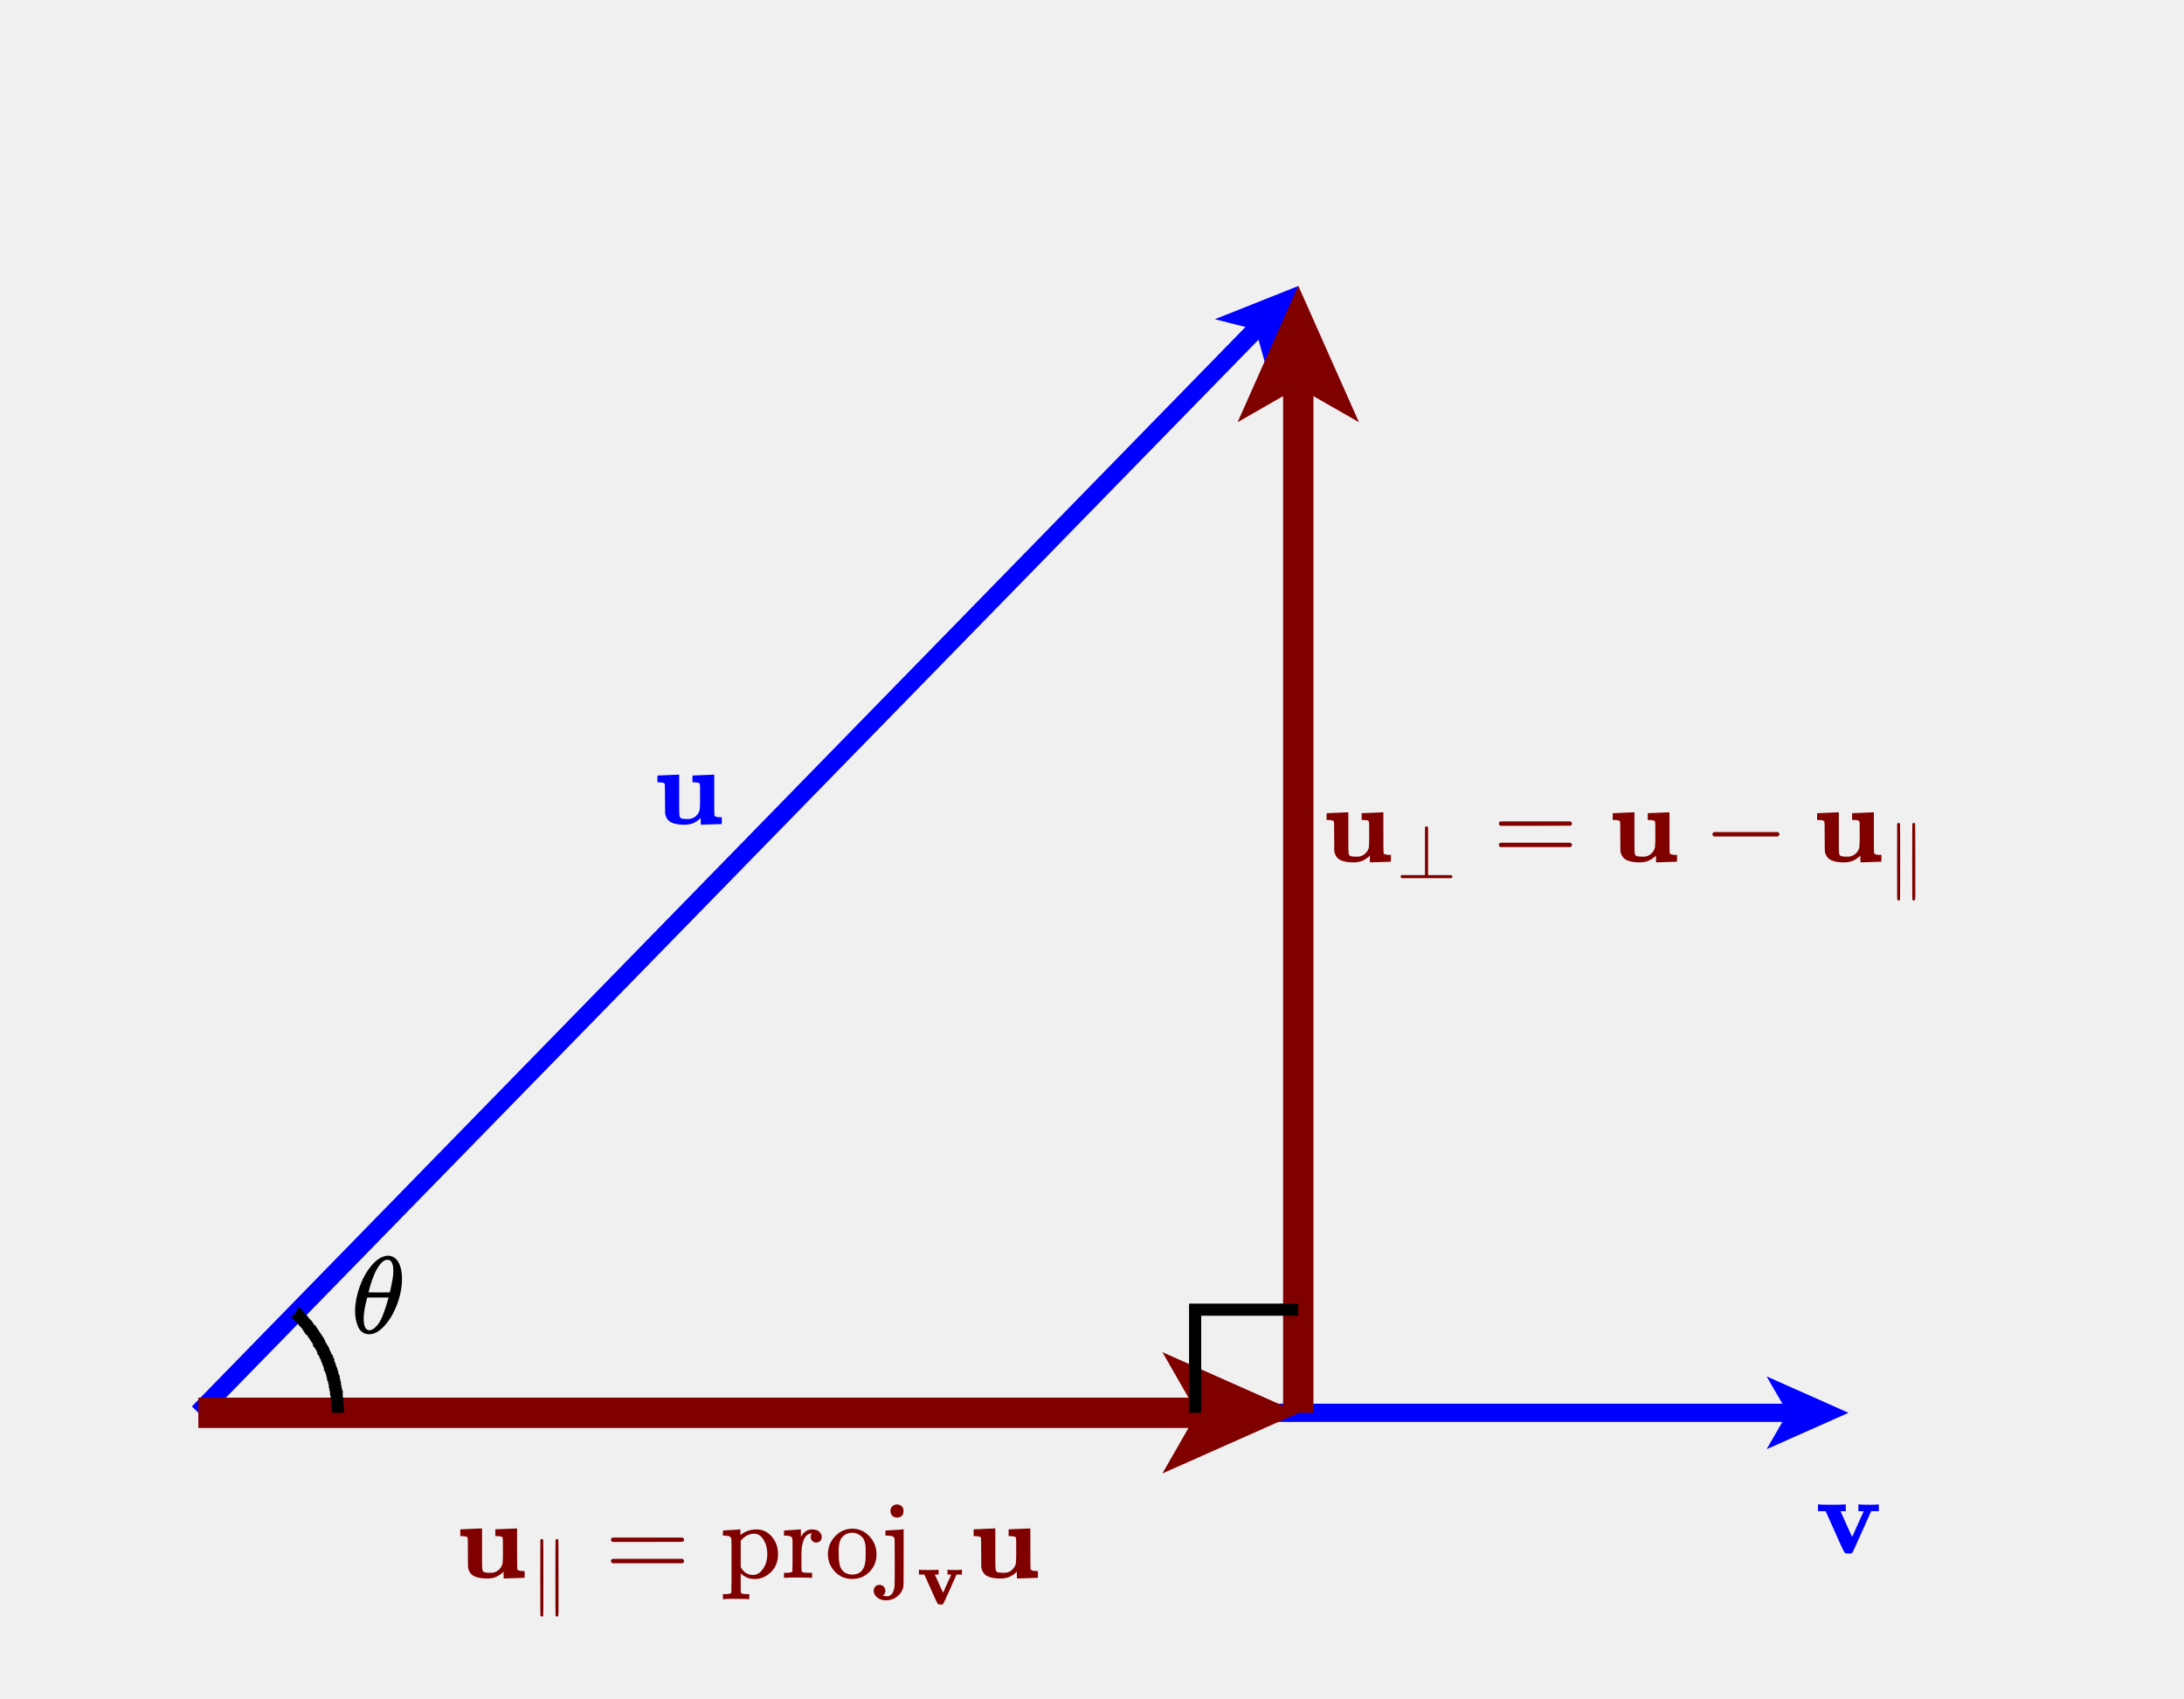
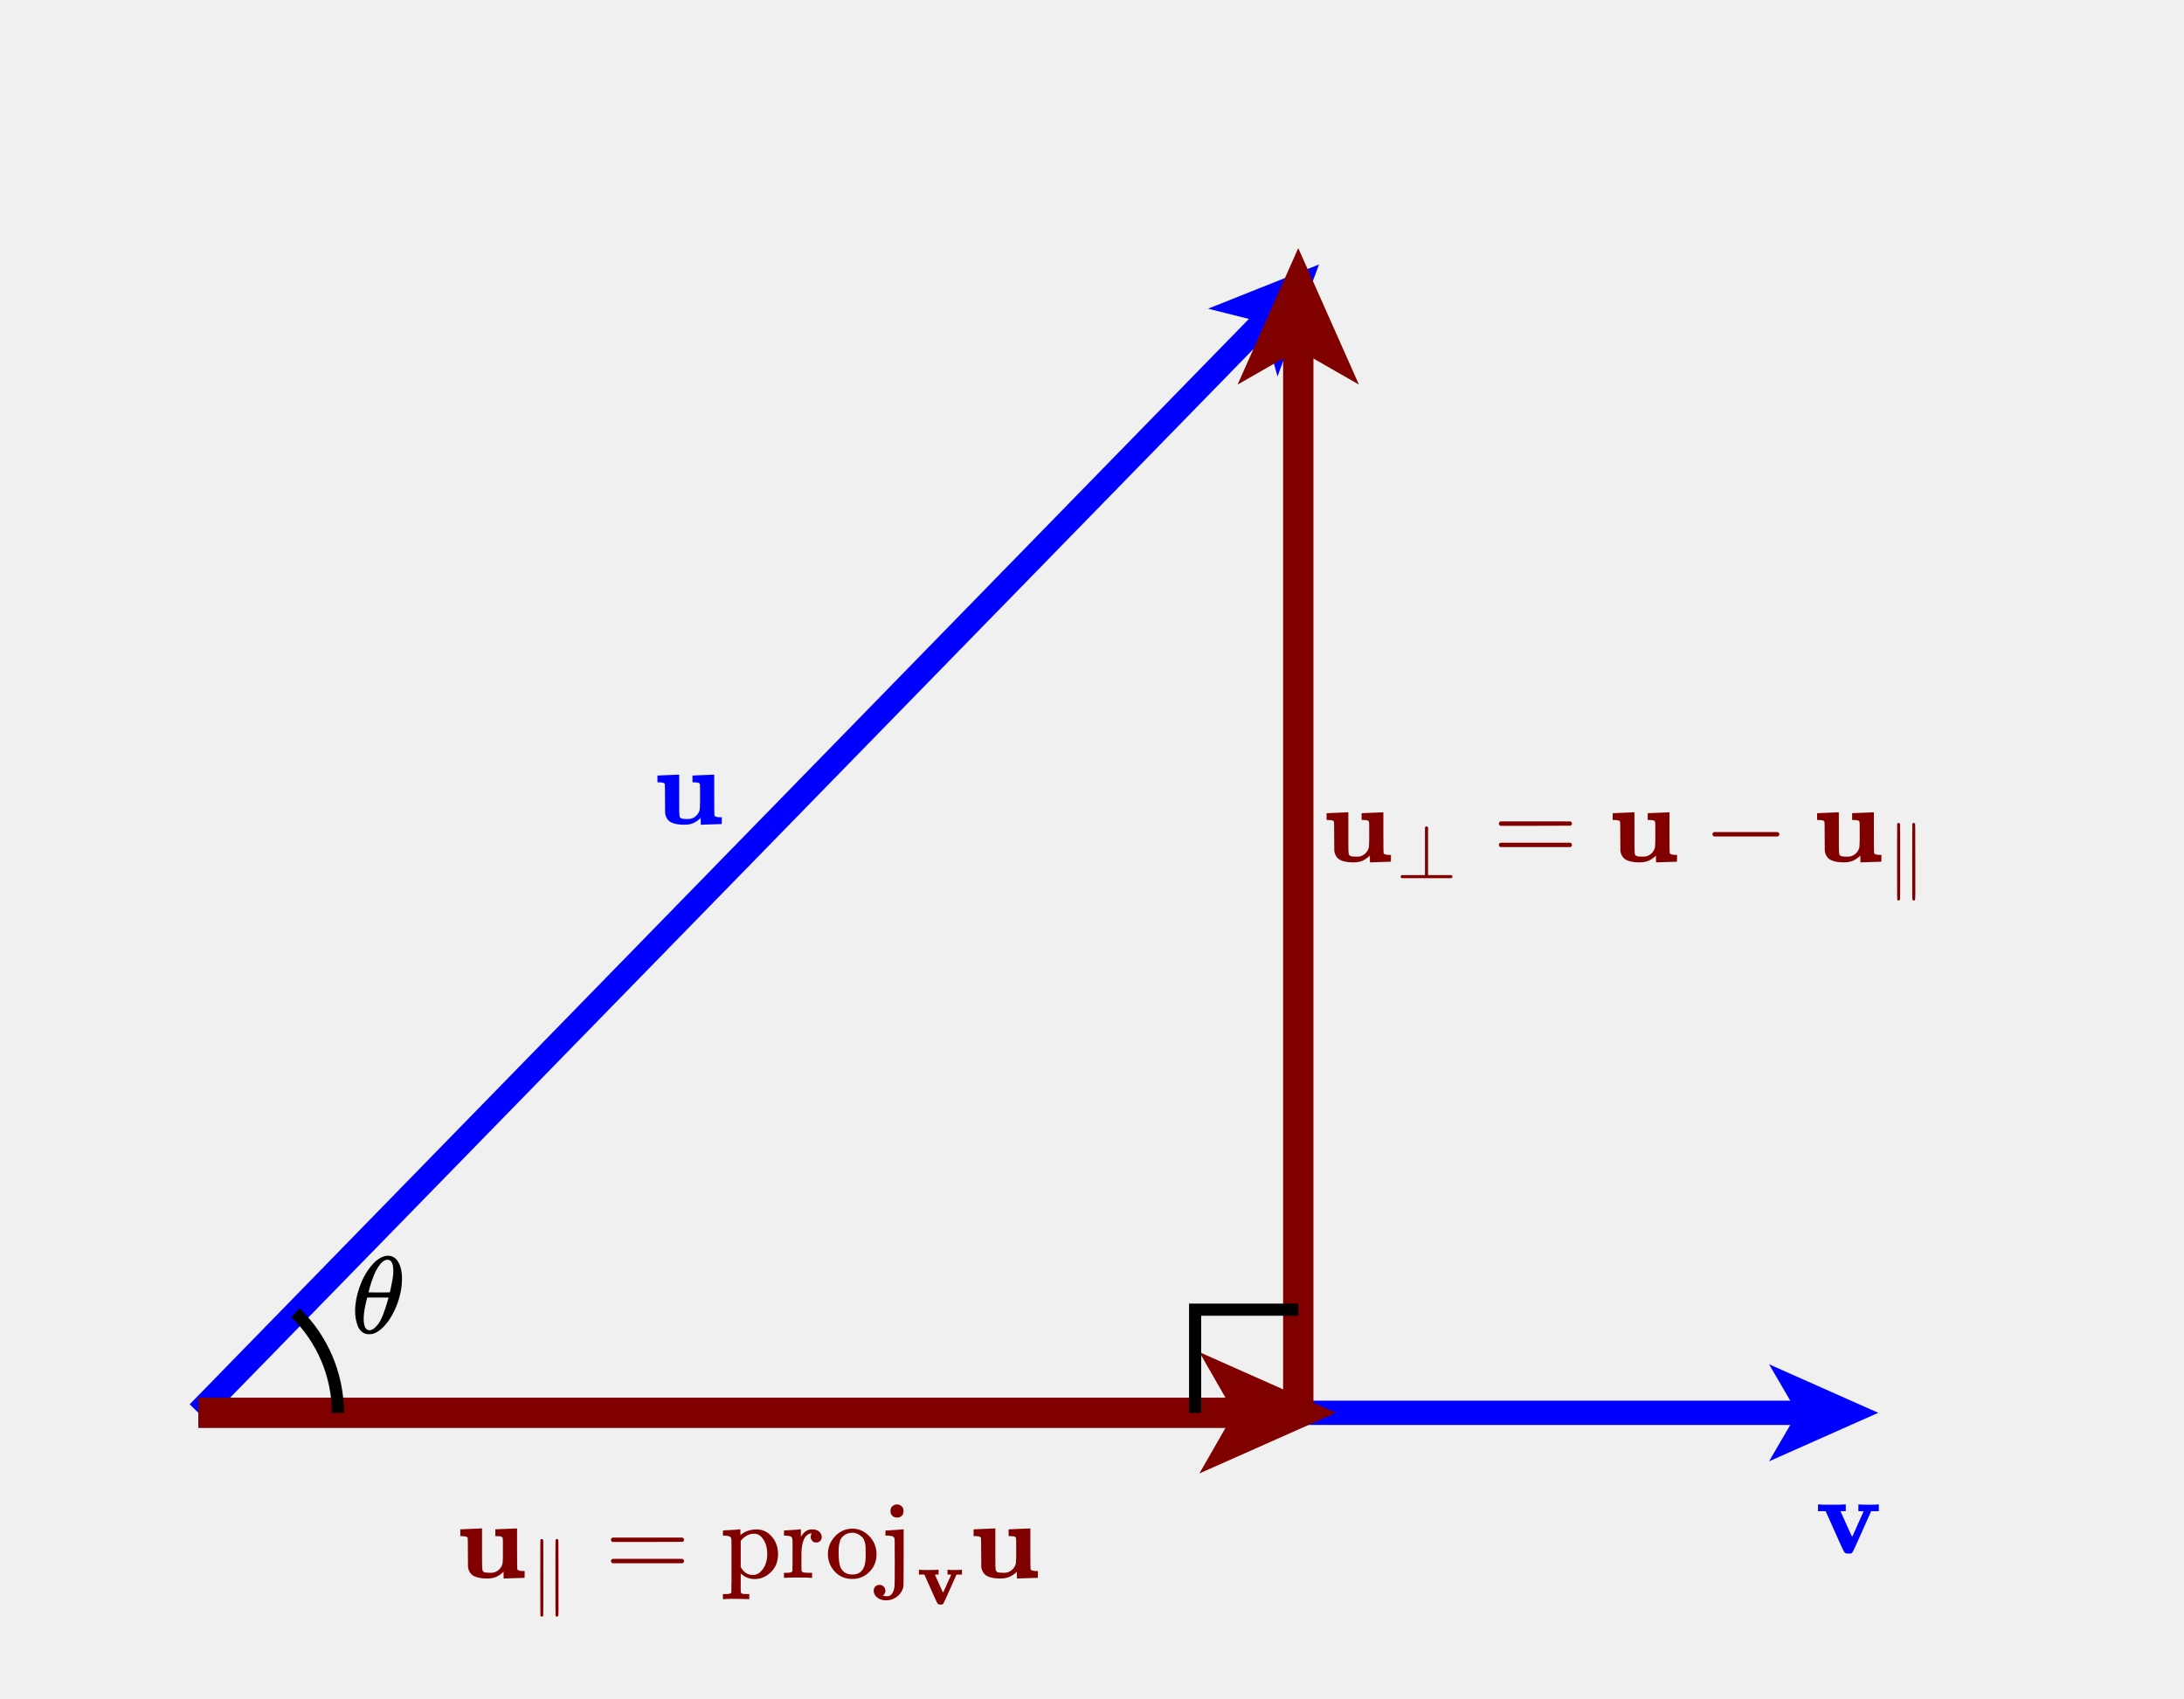
<svg xmlns="http://www.w3.org/2000/svg" xmlns:xlink="http://www.w3.org/1999/xlink" id="prefigure-projection-figure" width="360" height="280" viewBox="0 0 360 280">
  <defs>
-     <clipPath id="prefigure-projection-__clipPath-0">
+     <clipPath id="prefigure-projection-clipPath-0">
      <rect x="10.0" y="10.0" width="340.0" height="260.0" />
    </clipPath>
-     <clipPath id="prefigure-projection-__clipPath-1">
+     <clipPath id="prefigure-projection-clipPath-1">
      <rect x="10.0" y="10.0" width="340.0" height="260.0" />
    </clipPath>
-     <marker id="prefigure-projection-arrow-head-end-3_None_24_60-blue" markerWidth="13.5" markerHeight="12.0" markerUnits="userSpaceOnUse" orient="auto-start-reverse" refX="9.8" refY="6.0">
-       <path d="M 13.5 6.0L 0.0 12.0L 2.6 7.5L 2.6 4.5L 0.0 0.0Z" fill="blue" stroke="none" />
+     <marker id="prefigure-projection-arrow-head-end-4_None_24_60-blue" markerWidth="18.0" markerHeight="16.0" markerUnits="userSpaceOnUse" orient="auto-start-reverse" refX="13.1" refY="8.0">
+       <path d="M 18.0 8.0L 0.0 16.0L 3.5 10.0L 3.5 6.0L 0.0 0.0Z" fill="blue" stroke="none" />
    </marker>
-     <marker id="prefigure-projection-arrow-head-end-3_None_24_60-blue-outline" markerWidth="17.5" markerHeight="16.0" markerUnits="userSpaceOnUse" orient="auto-start-reverse" refX="11.8" refY="8.0">
-       <path d="M 16.3 9.8 L 2.8 15.8 A 2 2 0 0 1 0.0 14.0 L 0.0 2.0 A 2 2 0 0 1 2.8 0.2 L 16.3 6.2 A 2 2 0 0 1 16.3 9.8 Z" fill="white" stroke="none" />
+     <marker id="prefigure-projection-arrow-head-end-4_None_24_60-blue-outline" markerWidth="22.0" markerHeight="20.0" markerUnits="userSpaceOnUse" orient="auto-start-reverse" refX="15.1" refY="10.0">
+       <path d="M 20.8 11.8 L 2.8 19.8 A 2 2 0 0 1 0.0 18.0 L 0.0 2.0 A 2 2 0 0 1 2.8 0.2 L 20.8 8.2 A 2 2 0 0 1 20.8 11.8 Z" fill="white" stroke="none" />
    </marker>
    <marker id="prefigure-projection-arrow-head-end-5_None_24_60-maroon" markerWidth="22.5" markerHeight="20.0" markerUnits="userSpaceOnUse" orient="auto-start-reverse" refX="16.3" refY="10.0">
      <path d="M 22.5 10.0L 0.0 20.0L 4.3 12.5L 4.3 7.5L 0.0 0.0Z" fill="maroon" stroke="none" />
    </marker>
    <marker id="prefigure-projection-arrow-head-end-5_None_24_60-maroon-outline" markerWidth="26.5" markerHeight="24.0" markerUnits="userSpaceOnUse" orient="auto-start-reverse" refX="18.3" refY="12.0">
      <path d="M 25.3 13.8 L 2.8 23.8 A 2 2 0 0 1 0.0 22.0 L 0.0 2.0 A 2 2 0 0 1 2.8 0.2 L 25.3 10.2 A 2 2 0 0 1 25.3 13.8 Z" fill="white" stroke="none" />
    </marker>
  </defs>
-   <path id="prefigure-projection-vec-v" stroke="blue" stroke-width="3" fill="none" marker-end="url(#prefigure-projection-arrow-head-end-3_None_24_60-blue)" d="M 32.7 232.9 L 301.0 232.9" />
-   <path id="prefigure-projection-vec-u" stroke="blue" stroke-width="3" fill="none" marker-end="url(#prefigure-projection-arrow-head-end-3_None_24_60-blue)" d="M 32.7 232.9 L 211.4 49.8" />
-   <path id="prefigure-projection-vec-proj" stroke="maroon" stroke-width="5" fill="none" marker-end="url(#prefigure-projection-arrow-head-end-5_None_24_60-maroon)" d="M 32.7 232.9 L 207.9 232.9" />
-   <path id="prefigure-projection-vec-perp" stroke="maroon" stroke-width="5" fill="none" marker-end="url(#prefigure-projection-arrow-head-end-5_None_24_60-maroon)" d="M 214.0 232.9 L 214.0 53.3" />
+   <path id="prefigure-projection-vec-v" stroke="blue" stroke-width="4" fill="none" d="M 32.7 232.9 L 304.7 232.9" marker-end="url(#prefigure-projection-arrow-head-end-4_None_24_60-blue)" />
+   <path id="prefigure-projection-vec-u" stroke="blue" stroke-width="4" fill="none" d="M 32.7 232.9 L 214.0 47.1" marker-end="url(#prefigure-projection-arrow-head-end-4_None_24_60-blue)" />
+   <path id="prefigure-projection-vec-proj" stroke="maroon" stroke-width="5" fill="none" d="M 32.7 232.9 L 214.0 232.9" marker-end="url(#prefigure-projection-arrow-head-end-5_None_24_60-maroon)" />
+   <path id="prefigure-projection-vec-perp" stroke="maroon" stroke-width="5" fill="none" d="M 214.0 232.9 L 214.0 47.1" marker-end="url(#prefigure-projection-arrow-head-end-5_None_24_60-maroon)" />
  <g id="prefigure-projection-v-label" transform="translate(304.7,248.0) translate(-5.5,-0.0)">
-     <g id="prefigure-projection-__g-0">
+     <g id="prefigure-projection-g-0">
      <svg style="vertical-align: 0.000px; color:blue" width="10.984px" height="8.040px" role="img" focusable="false" viewBox="0 -444 607 444" x="0.0" y="0.0">
        <defs>
          <path id="prefigure-projection-MJX-2-TEX-B-1D42F" d="M401 444Q413 441 495 441Q568 441 574 444H580V382H510L409 156Q348 18 339 6Q331 -4 320 -4Q318 -4 313 -4T303 -3H288Q273 -3 264 12T221 102Q206 135 197 156L96 382H26V444H34Q49 441 145 441Q252 441 270 444H279V382H231L284 264Q335 149 338 149Q338 150 389 264T442 381Q442 382 418 382H394V444H401Z" />
        </defs>
        <g stroke="currentColor" fill="currentColor" stroke-width="0" transform="scale(1,-1)">
          <g data-mml-node="math">
            <g data-mml-node="TeXAtom" data-mjx-texclass="ORD">
              <g data-mml-node="mi" data-semantic-type="identifier" data-semantic-role="latinletter" data-semantic-font="bold" data-semantic-annotation="clearspeak:simple" data-semantic-id="0" data-semantic-attributes="texclass:ORD" data-semantic-speech="bold v">
                <use data-c="1D42F" xlink:href="#prefigure-projection-MJX-2-TEX-B-1D42F" />
              </g>
            </g>
          </g>
        </g>
      </svg>
    </g>
  </g>
  <g id="prefigure-projection-u-label" transform="translate(119.3,136.0) translate(-11.6,-8.3)">
-     <g id="prefigure-projection-__g-1">
+     <g id="prefigure-projection-g-1">
      <svg style="vertical-align: -0.112px; color:blue" width="11.568px" height="8.256px" role="img" focusable="false" viewBox="0 -450 639 456" x="0.0" y="0.0">
        <defs>
          <path id="prefigure-projection-MJX-3-TEX-B-1D42E" d="M40 442L134 446Q228 450 229 450H235V273V165Q235 90 238 74T254 52Q268 46 304 46H319Q352 46 380 67T419 121L420 123Q424 135 425 199Q425 201 425 207Q425 233 425 249V316Q425 354 423 363T410 376Q396 380 369 380H356V442L554 450V267Q554 84 556 79Q561 62 610 62H623V31Q623 0 622 0Q603 0 527 -3T432 -6Q431 -6 431 25V56L420 45Q373 6 332 -1Q313 -6 281 -6Q208 -6 165 14T109 87L107 98L106 230Q106 358 104 366Q96 380 50 380H37V442H40Z" />
        </defs>
        <g stroke="currentColor" fill="currentColor" stroke-width="0" transform="scale(1,-1)">
          <g data-mml-node="math">
            <g data-mml-node="TeXAtom" data-mjx-texclass="ORD">
              <g data-mml-node="mi" data-semantic-type="identifier" data-semantic-role="latinletter" data-semantic-font="bold" data-semantic-annotation="clearspeak:simple" data-semantic-id="0" data-semantic-attributes="texclass:ORD" data-semantic-speech="bold u">
                <use data-c="1D42E" xlink:href="#prefigure-projection-MJX-3-TEX-B-1D42E" />
              </g>
            </g>
          </g>
        </g>
      </svg>
    </g>
  </g>
  <g id="prefigure-projection-proj-label" transform="translate(123.3,248.0) translate(-48.1,-0.0)">
-     <g id="prefigure-projection-__g-2">
+     <g id="prefigure-projection-g-2">
      <svg style="vertical-align: -6.400px; color:maroon" width="96.184px" height="18.504px" role="img" focusable="false" viewBox="0 -669 5314.3 1022.5" x="0.0" y="0.0">
        <defs>
          <path id="prefigure-projection-MJX-4-TEX-B-1D42E" d="M40 442L134 446Q228 450 229 450H235V273V165Q235 90 238 74T254 52Q268 46 304 46H319Q352 46 380 67T419 121L420 123Q424 135 425 199Q425 201 425 207Q425 233 425 249V316Q425 354 423 363T410 376Q396 380 369 380H356V442L554 450V267Q554 84 556 79Q561 62 610 62H623V31Q623 0 622 0Q603 0 527 -3T432 -6Q431 -6 431 25V56L420 45Q373 6 332 -1Q313 -6 281 -6Q208 -6 165 14T109 87L107 98L106 230Q106 358 104 366Q96 380 50 380H37V442H40Z" />
          <path id="prefigure-projection-MJX-4-TEX-N-2225" d="M133 736Q138 750 153 750Q164 750 170 739Q172 735 172 250T170 -239Q164 -250 152 -250Q144 -250 138 -244L137 -243Q133 -241 133 -179T132 250Q132 731 133 736ZM329 739Q334 750 346 750Q353 750 361 744L362 743Q366 741 366 679T367 250T367 -178T362 -243L361 -244Q355 -250 347 -250Q335 -250 329 -239Q327 -235 327 250T329 739Z" />
          <path id="prefigure-projection-MJX-4-TEX-N-3D" d="M56 347Q56 360 70 367H707Q722 359 722 347Q722 336 708 328L390 327H72Q56 332 56 347ZM56 153Q56 168 72 173H708Q722 163 722 153Q722 140 707 133H70Q56 140 56 153Z" />
          <path id="prefigure-projection-MJX-4-TEX-N-70" d="M36 -148H50Q89 -148 97 -134V-126Q97 -119 97 -107T97 -77T98 -38T98 6T98 55T98 106Q98 140 98 177T98 243T98 296T97 335T97 351Q94 370 83 376T38 385H20V408Q20 431 22 431L32 432Q42 433 61 434T98 436Q115 437 135 438T165 441T176 442H179V416L180 390L188 397Q247 441 326 441Q407 441 464 377T522 216Q522 115 457 52T310 -11Q242 -11 190 33L182 40V-45V-101Q182 -128 184 -134T195 -145Q216 -148 244 -148H260V-194H252L228 -193Q205 -192 178 -192T140 -191Q37 -191 28 -194H20V-148H36ZM424 218Q424 292 390 347T305 402Q234 402 182 337V98Q222 26 294 26Q345 26 384 80T424 218Z" />
          <path id="prefigure-projection-MJX-4-TEX-N-72" d="M36 46H50Q89 46 97 60V68Q97 77 97 91T98 122T98 161T98 203Q98 234 98 269T98 328L97 351Q94 370 83 376T38 385H20V408Q20 431 22 431L32 432Q42 433 60 434T96 436Q112 437 131 438T160 441T171 442H174V373Q213 441 271 441H277Q322 441 343 419T364 373Q364 352 351 337T313 322Q288 322 276 338T263 372Q263 381 265 388T270 400T273 405Q271 407 250 401Q234 393 226 386Q179 341 179 207V154Q179 141 179 127T179 101T180 81T180 66V61Q181 59 183 57T188 54T193 51T200 49T207 48T216 47T225 47T235 46T245 46H276V0H267Q249 3 140 3Q37 3 28 0H20V46H36Z" />
          <path id="prefigure-projection-MJX-4-TEX-N-6F" d="M28 214Q28 309 93 378T250 448Q340 448 405 380T471 215Q471 120 407 55T250 -10Q153 -10 91 57T28 214ZM250 30Q372 30 372 193V225V250Q372 272 371 288T364 326T348 362T317 390T268 410Q263 411 252 411Q222 411 195 399Q152 377 139 338T126 246V226Q126 130 145 91Q177 30 250 30Z" />
          <path id="prefigure-projection-MJX-4-TEX-N-6A" d="M98 609Q98 637 116 653T160 669Q183 667 200 652T217 609Q217 579 200 564T158 549Q133 549 116 564T98 609ZM28 -163Q58 -168 64 -168Q124 -168 135 -77Q137 -65 137 141T136 353Q132 371 120 377T72 385H52V408Q52 431 54 431L58 432Q62 432 70 432T87 433T108 434T133 436Q151 437 171 438T202 441T214 442H218V184Q217 -36 217 -59T211 -98Q195 -145 153 -175T58 -205Q9 -205 -23 -179T-55 -117Q-55 -94 -40 -79T-2 -64T36 -79T52 -118Q52 -143 28 -163Z" />
          <path id="prefigure-projection-MJX-4-TEX-B-1D42F" d="M401 444Q413 441 495 441Q568 441 574 444H580V382H510L409 156Q348 18 339 6Q331 -4 320 -4Q318 -4 313 -4T303 -3H288Q273 -3 264 12T221 102Q206 135 197 156L96 382H26V444H34Q49 441 145 441Q252 441 270 444H279V382H231L284 264Q335 149 338 149Q338 150 389 264T442 381Q442 382 418 382H394V444H401Z" />
          <path id="prefigure-projection-MJX-4-TEX-N-2062" d="" />
        </defs>
        <g stroke="currentColor" fill="currentColor" stroke-width="0" transform="scale(1,-1)">
          <g data-mml-node="math" data-semantic-type="relseq" data-semantic-role="equality" data-semantic-id="10" data-semantic-children="2,9" data-semantic-content="3" data-semantic-speech="bold u Subscript parallel to Baseline equals proj Subscript bold v Baseline bold u">
            <g data-mml-node="msub" data-semantic-type="subscript" data-semantic-role="latinletter" data-semantic-id="2" data-semantic-children="0,1" data-semantic-parent="10" data-semantic-speech="bold u Subscript parallel to Baseline">
              <g data-mml-node="TeXAtom" data-mjx-texclass="ORD">
                <g data-mml-node="mi" data-semantic-type="identifier" data-semantic-role="latinletter" data-semantic-font="bold" data-semantic-annotation="clearspeak:simple" data-semantic-id="0" data-semantic-parent="2" data-semantic-attributes="texclass:ORD" data-semantic-speech="bold u" data-semantic-prefix="Base">
                  <use data-c="1D42E" xlink:href="#prefigure-projection-MJX-4-TEX-B-1D42E" />
                </g>
              </g>
              <g data-mml-node="TeXAtom" transform="translate(672,-176.7) scale(0.707)" data-mjx-texclass="ORD">
                <g data-mml-node="mo" data-semantic-type="fence" data-semantic-role="metric" data-semantic-id="1" data-semantic-parent="2" data-semantic-attributes="texclass:ORD" data-semantic-speech="parallel to" data-semantic-prefix="Subscript">
                  <use data-c="2225" xlink:href="#prefigure-projection-MJX-4-TEX-N-2225" />
                </g>
              </g>
            </g>
            <g data-mml-node="mo" data-semantic-type="relation" data-semantic-role="equality" data-semantic-id="3" data-semantic-parent="10" data-semantic-operator="relseq,=" data-semantic-speech="equals" transform="translate(1353.3,0)">
              <use data-c="3D" xlink:href="#prefigure-projection-MJX-4-TEX-N-3D" />
            </g>
            <g data-mml-node="mrow" data-semantic-type="infixop" data-semantic-role="implicit" data-semantic-annotation="clearspeak:unit" data-semantic-id="9" data-semantic-children="6,7" data-semantic-content="8" data-semantic-parent="10" data-semantic-speech="proj Subscript bold v Baseline bold u" transform="translate(2409.1,0)">
              <g data-mml-node="msub" data-semantic-type="subscript" data-semantic-role="unknown" data-semantic-id="6" data-semantic-children="4,5" data-semantic-parent="9" data-semantic-speech="proj Subscript bold v Baseline">
                <g data-mml-node="mtext" data-semantic-type="text" data-semantic-role="unknown" data-semantic-font="normal" data-semantic-annotation="clearspeak:unit" data-semantic-id="4" data-semantic-parent="6" data-semantic-speech="proj" data-semantic-prefix="Base">
                  <use data-c="70" xlink:href="#prefigure-projection-MJX-4-TEX-N-70" />
                  <use data-c="72" xlink:href="#prefigure-projection-MJX-4-TEX-N-72" transform="translate(556,0)" />
                  <use data-c="6F" xlink:href="#prefigure-projection-MJX-4-TEX-N-6F" transform="translate(948,0)" />
                  <use data-c="6A" xlink:href="#prefigure-projection-MJX-4-TEX-N-6A" transform="translate(1448,0)" />
                </g>
                <g data-mml-node="TeXAtom" transform="translate(1787,-240.4) scale(0.707)" data-mjx-texclass="ORD">
                  <g data-mml-node="TeXAtom" data-mjx-texclass="ORD">
                    <g data-mml-node="mi" data-semantic-type="identifier" data-semantic-role="latinletter" data-semantic-font="bold" data-semantic-annotation="clearspeak:simple" data-semantic-id="5" data-semantic-parent="6" data-semantic-attributes="texclass:ORD" data-semantic-speech="bold v" data-semantic-prefix="Subscript">
                      <use data-c="1D42F" xlink:href="#prefigure-projection-MJX-4-TEX-B-1D42F" />
                    </g>
                  </g>
                </g>
              </g>
              <g data-mml-node="mo" data-semantic-type="operator" data-semantic-role="multiplication" data-semantic-id="8" data-semantic-parent="9" data-semantic-added="true" data-semantic-operator="infixop,⁢" data-semantic-speech="times" transform="translate(2266.2,0)">
                <use data-c="2062" xlink:href="#prefigure-projection-MJX-4-TEX-N-2062" />
              </g>
              <g data-mml-node="TeXAtom" data-mjx-texclass="ORD" transform="translate(2266.2,0)">
                <g data-mml-node="mi" data-semantic-type="identifier" data-semantic-role="latinletter" data-semantic-font="bold" data-semantic-annotation="clearspeak:simple" data-semantic-id="7" data-semantic-parent="9" data-semantic-attributes="texclass:ORD" data-semantic-speech="bold u">
                  <use data-c="1D42E" xlink:href="#prefigure-projection-MJX-4-TEX-B-1D42E" />
                </g>
              </g>
            </g>
          </g>
        </g>
      </svg>
    </g>
  </g>
  <g id="prefigure-projection-perp-label" transform="translate(218.0,140.0) translate(0.0,-8.5)">
-     <g id="prefigure-projection-__g-3">
+     <g id="prefigure-projection-g-3">
      <svg style="vertical-align: -6.400px; color:maroon" width="100.320px" height="16.952px" role="img" focusable="false" viewBox="0 -583 5542.7 936.5" x="0.0" y="0.0">
        <defs>
          <path id="prefigure-projection-MJX-5-TEX-B-1D42E" d="M40 442L134 446Q228 450 229 450H235V273V165Q235 90 238 74T254 52Q268 46 304 46H319Q352 46 380 67T419 121L420 123Q424 135 425 199Q425 201 425 207Q425 233 425 249V316Q425 354 423 363T410 376Q396 380 369 380H356V442L554 450V267Q554 84 556 79Q561 62 610 62H623V31Q623 0 622 0Q603 0 527 -3T432 -6Q431 -6 431 25V56L420 45Q373 6 332 -1Q313 -6 281 -6Q208 -6 165 14T109 87L107 98L106 230Q106 358 104 366Q96 380 50 380H37V442H40Z" />
          <path id="prefigure-projection-MJX-5-TEX-N-22A5" d="M369 652Q369 653 370 655T372 658T375 662T379 665T384 667T391 668Q402 666 409 653V40H708Q723 32 723 20T708 0H71Q70 0 67 2T59 9T55 20T59 31T66 38T71 40H369V652Z" />
          <path id="prefigure-projection-MJX-5-TEX-N-3D" d="M56 347Q56 360 70 367H707Q722 359 722 347Q722 336 708 328L390 327H72Q56 332 56 347ZM56 153Q56 168 72 173H708Q722 163 722 153Q722 140 707 133H70Q56 140 56 153Z" />
          <path id="prefigure-projection-MJX-5-TEX-N-2212" d="M84 237T84 250T98 270H679Q694 262 694 250T679 230H98Q84 237 84 250Z" />
          <path id="prefigure-projection-MJX-5-TEX-N-2225" d="M133 736Q138 750 153 750Q164 750 170 739Q172 735 172 250T170 -239Q164 -250 152 -250Q144 -250 138 -244L137 -243Q133 -241 133 -179T132 250Q132 731 133 736ZM329 739Q334 750 346 750Q353 750 361 744L362 743Q366 741 366 679T367 250T367 -178T362 -243L361 -244Q355 -250 347 -250Q335 -250 329 -239Q327 -235 327 250T329 739Z" />
        </defs>
        <g stroke="currentColor" fill="currentColor" stroke-width="0" transform="scale(1,-1)">
          <g data-mml-node="math" data-semantic-type="relseq" data-semantic-role="equality" data-semantic-id="10" data-semantic-children="2,9" data-semantic-content="3" data-semantic-speech="bold u Subscript up tack Baseline equals bold u minus bold u Subscript parallel to">
            <g data-mml-node="msub" data-semantic-type="subscript" data-semantic-role="latinletter" data-semantic-id="2" data-semantic-children="0,1" data-semantic-parent="10" data-semantic-speech="bold u Subscript up tack Baseline">
              <g data-mml-node="TeXAtom" data-mjx-texclass="ORD">
                <g data-mml-node="mi" data-semantic-type="identifier" data-semantic-role="latinletter" data-semantic-font="bold" data-semantic-annotation="clearspeak:simple" data-semantic-id="0" data-semantic-parent="2" data-semantic-attributes="texclass:ORD" data-semantic-speech="bold u" data-semantic-prefix="Base">
                  <use data-c="1D42E" xlink:href="#prefigure-projection-MJX-5-TEX-B-1D42E" />
                </g>
              </g>
              <g data-mml-node="TeXAtom" transform="translate(672,-150) scale(0.707)" data-mjx-texclass="ORD">
                <g data-mml-node="mo" data-semantic-type="operator" data-semantic-role="addition" data-semantic-id="1" data-semantic-parent="2" data-semantic-attributes="texclass:ORD" data-semantic-speech="up tack" data-semantic-prefix="Subscript">
                  <use data-c="22A5" xlink:href="#prefigure-projection-MJX-5-TEX-N-22A5" />
                </g>
              </g>
            </g>
            <g data-mml-node="mo" data-semantic-type="relation" data-semantic-role="equality" data-semantic-id="3" data-semantic-parent="10" data-semantic-operator="relseq,=" data-semantic-speech="equals" transform="translate(1549.9,0)">
              <use data-c="3D" xlink:href="#prefigure-projection-MJX-5-TEX-N-3D" />
            </g>
            <g data-mml-node="mrow" data-semantic-type="infixop" data-semantic-role="subtraction" data-semantic-id="9" data-semantic-children="4,8" data-semantic-content="5" data-semantic-parent="10" data-semantic-speech="bold u minus bold u Subscript parallel to" transform="translate(2605.7,0)">
              <g data-mml-node="TeXAtom" data-mjx-texclass="ORD">
                <g data-mml-node="mi" data-semantic-type="identifier" data-semantic-role="latinletter" data-semantic-font="bold" data-semantic-annotation="clearspeak:simple" data-semantic-id="4" data-semantic-parent="9" data-semantic-attributes="texclass:ORD" data-semantic-speech="bold u">
                  <use data-c="1D42E" xlink:href="#prefigure-projection-MJX-5-TEX-B-1D42E" />
                </g>
              </g>
              <g data-mml-node="mo" data-semantic-type="operator" data-semantic-role="subtraction" data-semantic-id="5" data-semantic-parent="9" data-semantic-operator="infixop,−" data-semantic-speech="minus" transform="translate(861.2,0)">
                <use data-c="2212" xlink:href="#prefigure-projection-MJX-5-TEX-N-2212" />
              </g>
              <g data-mml-node="msub" data-semantic-type="subscript" data-semantic-role="latinletter" data-semantic-id="8" data-semantic-children="6,7" data-semantic-parent="9" data-semantic-speech="bold u Subscript parallel to" transform="translate(1861.4,0)">
                <g data-mml-node="TeXAtom" data-mjx-texclass="ORD">
                  <g data-mml-node="mi" data-semantic-type="identifier" data-semantic-role="latinletter" data-semantic-font="bold" data-semantic-annotation="clearspeak:simple" data-semantic-id="6" data-semantic-parent="8" data-semantic-attributes="texclass:ORD" data-semantic-speech="bold u" data-semantic-prefix="Base">
                    <use data-c="1D42E" xlink:href="#prefigure-projection-MJX-5-TEX-B-1D42E" />
                  </g>
                </g>
                <g data-mml-node="TeXAtom" transform="translate(672,-176.7) scale(0.707)" data-mjx-texclass="ORD">
                  <g data-mml-node="mo" data-semantic-type="fence" data-semantic-role="metric" data-semantic-id="7" data-semantic-parent="8" data-semantic-attributes="texclass:ORD" data-semantic-speech="parallel to" data-semantic-prefix="Subscript">
                    <use data-c="2225" xlink:href="#prefigure-projection-MJX-5-TEX-N-2225" />
                  </g>
                </g>
              </g>
            </g>
          </g>
        </g>
      </svg>
    </g>
  </g>
  <g id="prefigure-projection-angle-theta">
    <g transform="translate(57.9,219.9) translate(0.0,-12.9)">
-       <g id="prefigure-projection-__g-4">
+       <g id="prefigure-projection-g-4">
        <svg style="vertical-align: -0.184px" width="8.488px" height="12.944px" role="img" focusable="false" viewBox="0 -705 469 715" x="0.0" y="0.0">
          <defs>
            <path id="prefigure-projection-MJX-6-TEX-I-1D703" d="M35 200Q35 302 74 415T180 610T319 704Q320 704 327 704T339 705Q393 701 423 656Q462 596 462 495Q462 380 417 261T302 66T168 -10H161Q125 -10 99 10T60 63T41 130T35 200ZM383 566Q383 668 330 668Q294 668 260 623T204 521T170 421T157 371Q206 370 254 370L351 371Q352 372 359 404T375 484T383 566ZM113 132Q113 26 166 26Q181 26 198 36T239 74T287 161T335 307L340 324H145Q145 321 136 286T120 208T113 132Z" />
          </defs>
          <g stroke="currentColor" fill="currentColor" stroke-width="0" transform="scale(1,-1)">
            <g data-mml-node="math">
              <g data-mml-node="mi" data-semantic-type="identifier" data-semantic-role="greekletter" data-semantic-font="italic" data-semantic-annotation="clearspeak:simple" data-semantic-id="0" data-semantic-speech="theta">
                <use data-c="1D703" xlink:href="#prefigure-projection-MJX-6-TEX-I-1D703" />
              </g>
            </g>
          </g>
        </svg>
      </g>
    </g>
-     <path stroke="black" stroke-width="2" fill="none" d="M 48.7 216.4 L 48.9 216.5 L 49.0 216.7 L 49.1 216.8 L 49.3 216.9 L 49.4 217.1 L 49.5 217.2 L 49.6 217.3 L 49.8 217.5 L 49.9 217.6 L 50.0 217.7 L 50.1 217.9 L 50.2 218.0 L 50.4 218.2 L 50.5 218.3 L 50.6 218.4 L 50.7 218.6 L 50.8 218.7 L 50.9 218.9 L 51.0 219.0 L 51.1 219.2 L 51.3 219.3 L 51.4 219.5 L 51.5 219.6 L 51.6 219.8 L 51.7 219.9 L 51.8 220.1 L 51.9 220.2 L 52.0 220.4 L 52.1 220.5 L 52.2 220.7 L 52.3 220.8 L 52.4 221.0 L 52.5 221.1 L 52.6 221.3 L 52.6 221.5 L 52.7 221.6 L 52.8 221.8 L 52.9 221.9 L 53.0 222.1 L 53.1 222.3 L 53.2 222.4 L 53.3 222.6 L 53.3 222.8 L 53.4 222.9 L 53.5 223.1 L 53.6 223.3 L 53.6 223.4 L 53.7 223.6 L 53.8 223.8 L 53.9 223.9 L 53.9 224.1 L 54.0 224.3 L 54.1 224.4 L 54.1 224.6 L 54.2 224.8 L 54.3 225.0 L 54.3 225.1 L 54.4 225.3 L 54.4 225.5 L 54.5 225.6 L 54.6 225.8 L 54.6 226.0 L 54.7 226.2 L 54.7 226.3 L 54.8 226.5 L 54.8 226.7 L 54.9 226.9 L 54.9 227.1 L 55.0 227.2 L 55.0 227.4 L 55.1 227.6 L 55.1 227.8 L 55.1 227.9 L 55.2 228.1 L 55.2 228.3 L 55.2 228.5 L 55.3 228.7 L 55.3 228.8 L 55.3 229.0 L 55.4 229.2 L 55.4 229.4 L 55.4 229.6 L 55.5 229.7 L 55.5 229.9 L 55.5 230.1 L 55.5 230.3 L 55.5 230.5 L 55.6 230.7 L 55.6 230.8 L 55.6 231.0 L 55.6 231.2 L 55.6 231.4 L 55.6 231.6 L 55.6 231.8 L 55.6 231.9 L 55.7 232.1 L 55.7 232.3 L 55.7 232.5 L 55.7 232.7 L 55.7 232.9" />
+     <path d="M 55.7 232.9 A 23.0 23.0 0 0 0 48.7 216.4" stroke="black" stroke-width="2" fill="none" />
  </g>
-   <path id="prefigure-projection-right-angle" stroke="black" stroke-width="2" fill="none" d="M 214.0 215.9 L 197.0 215.9 L 197.0 232.9" />
+   <path id="prefigure-projection-right-angle" d="M 214.0 215.9 L 197.0 215.9 L 197.0 232.9" stroke="black" stroke-width="2" fill="none" />
</svg>
